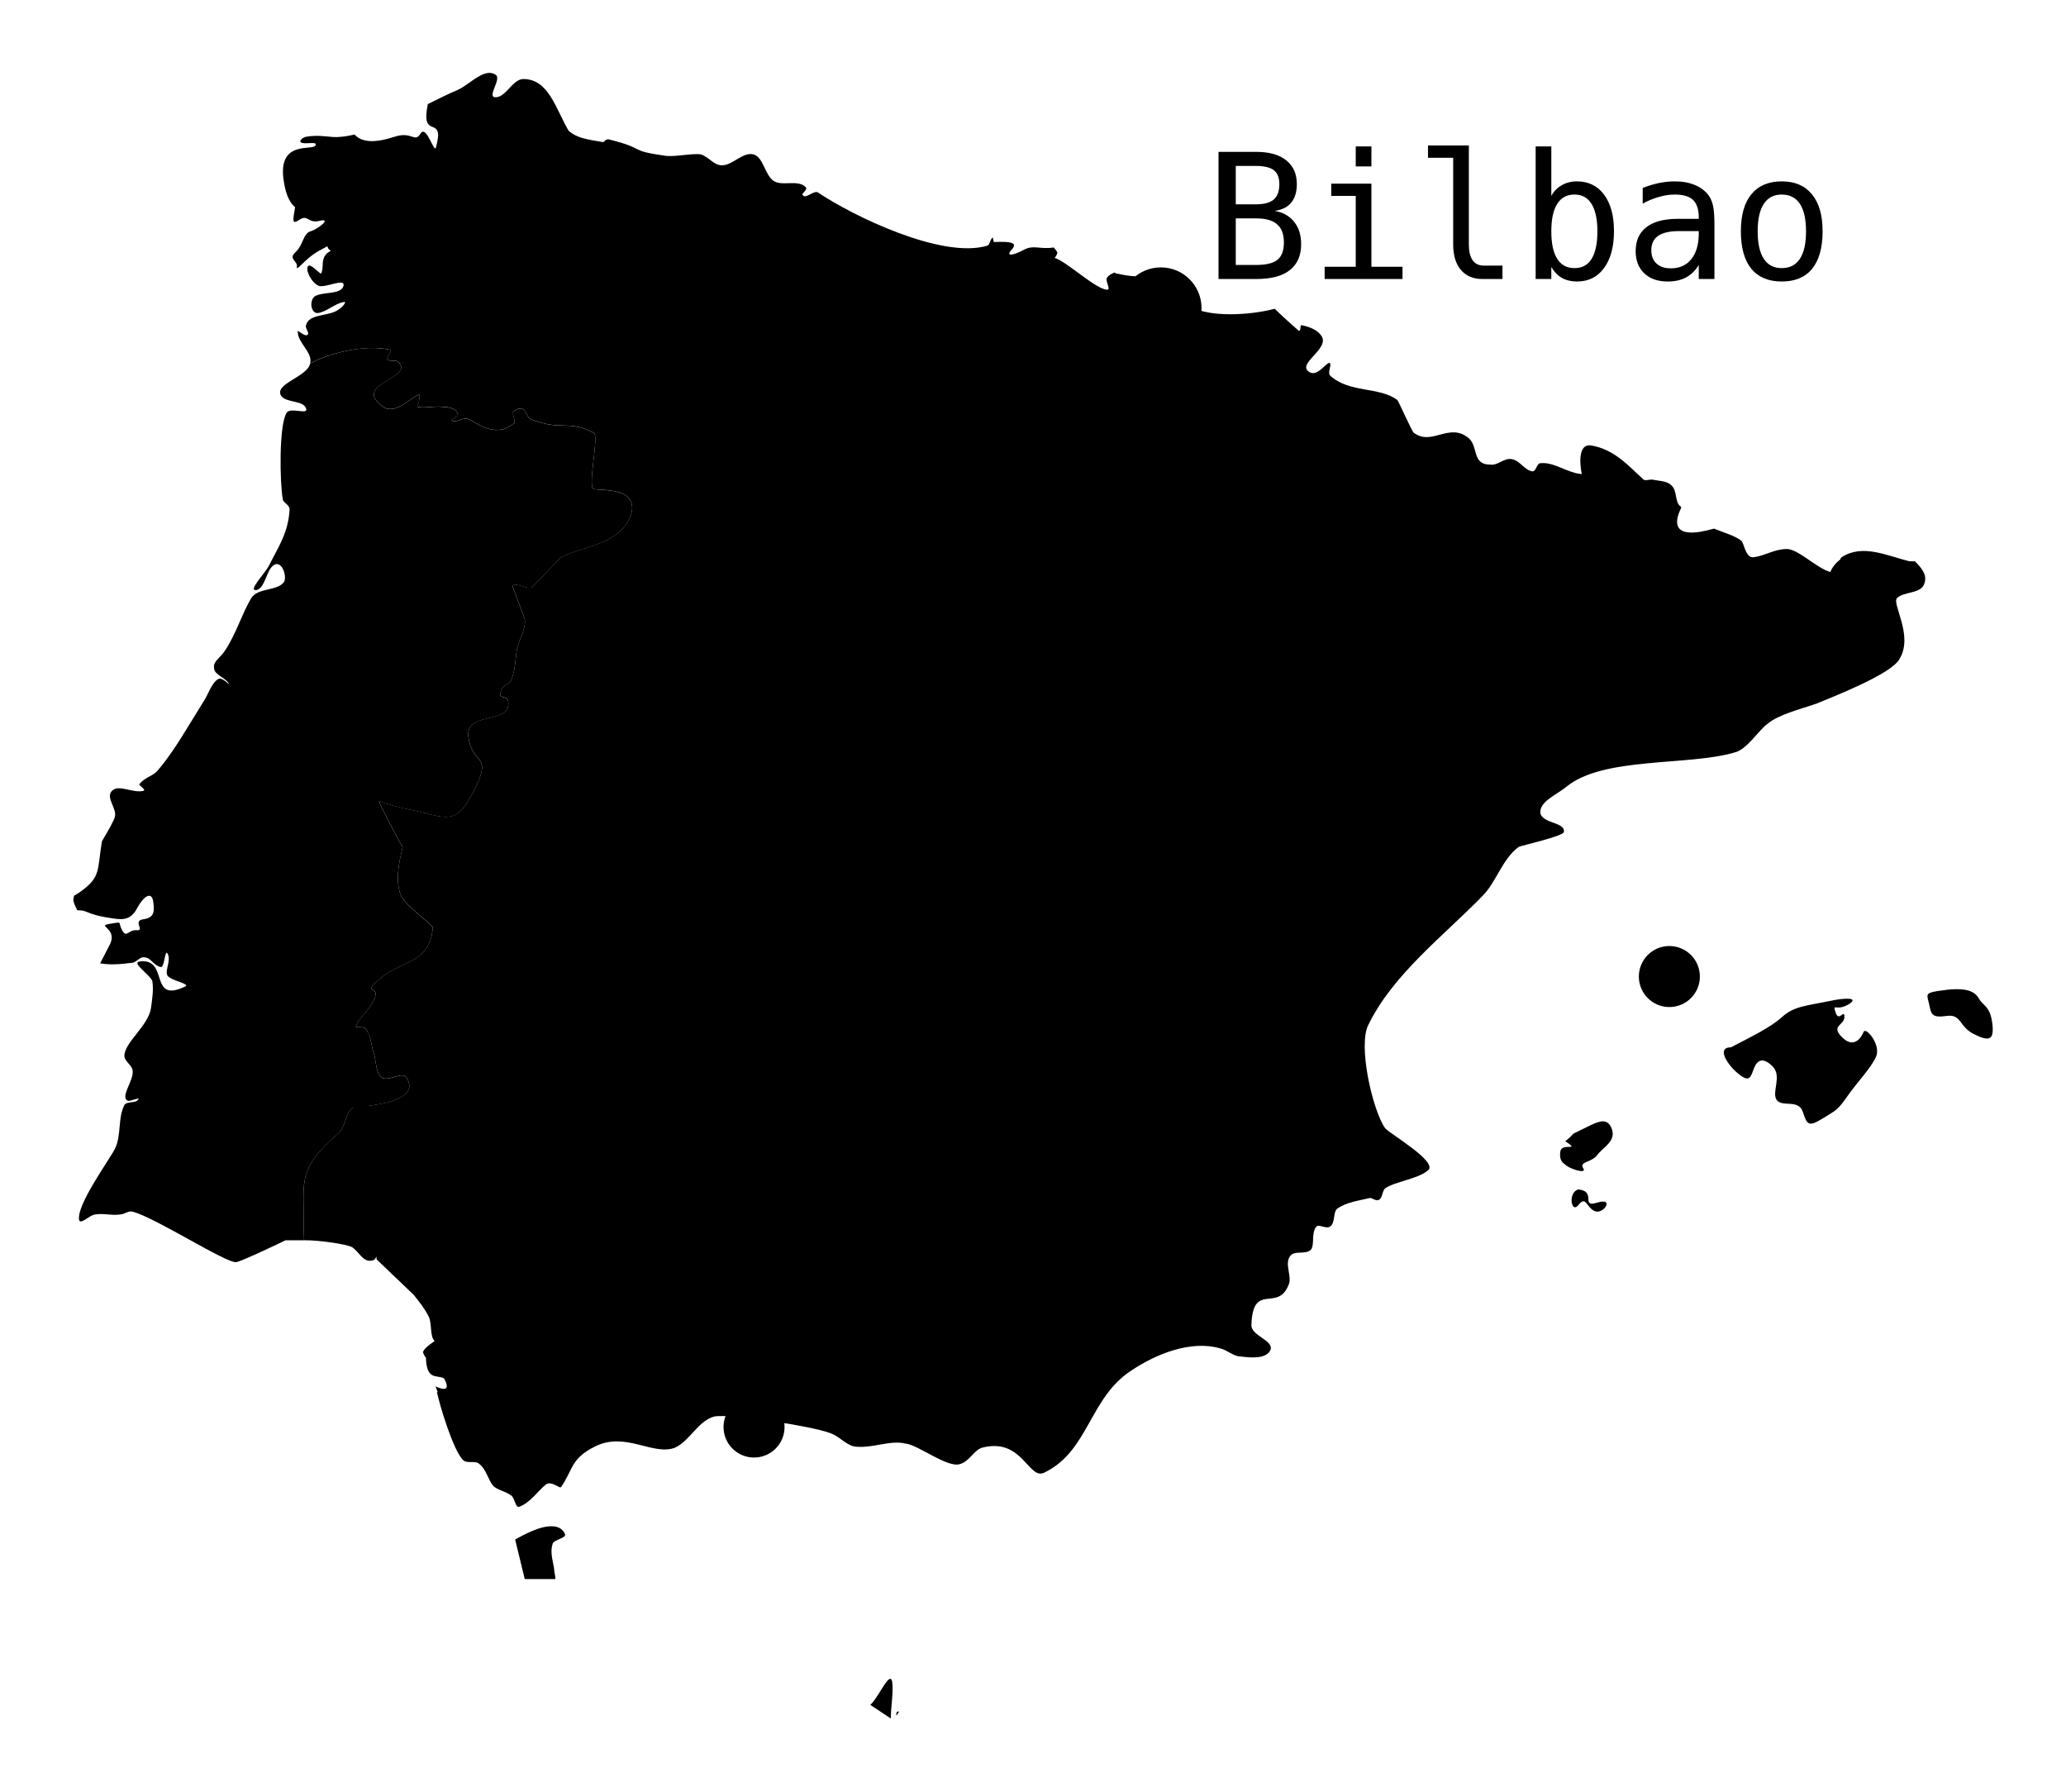
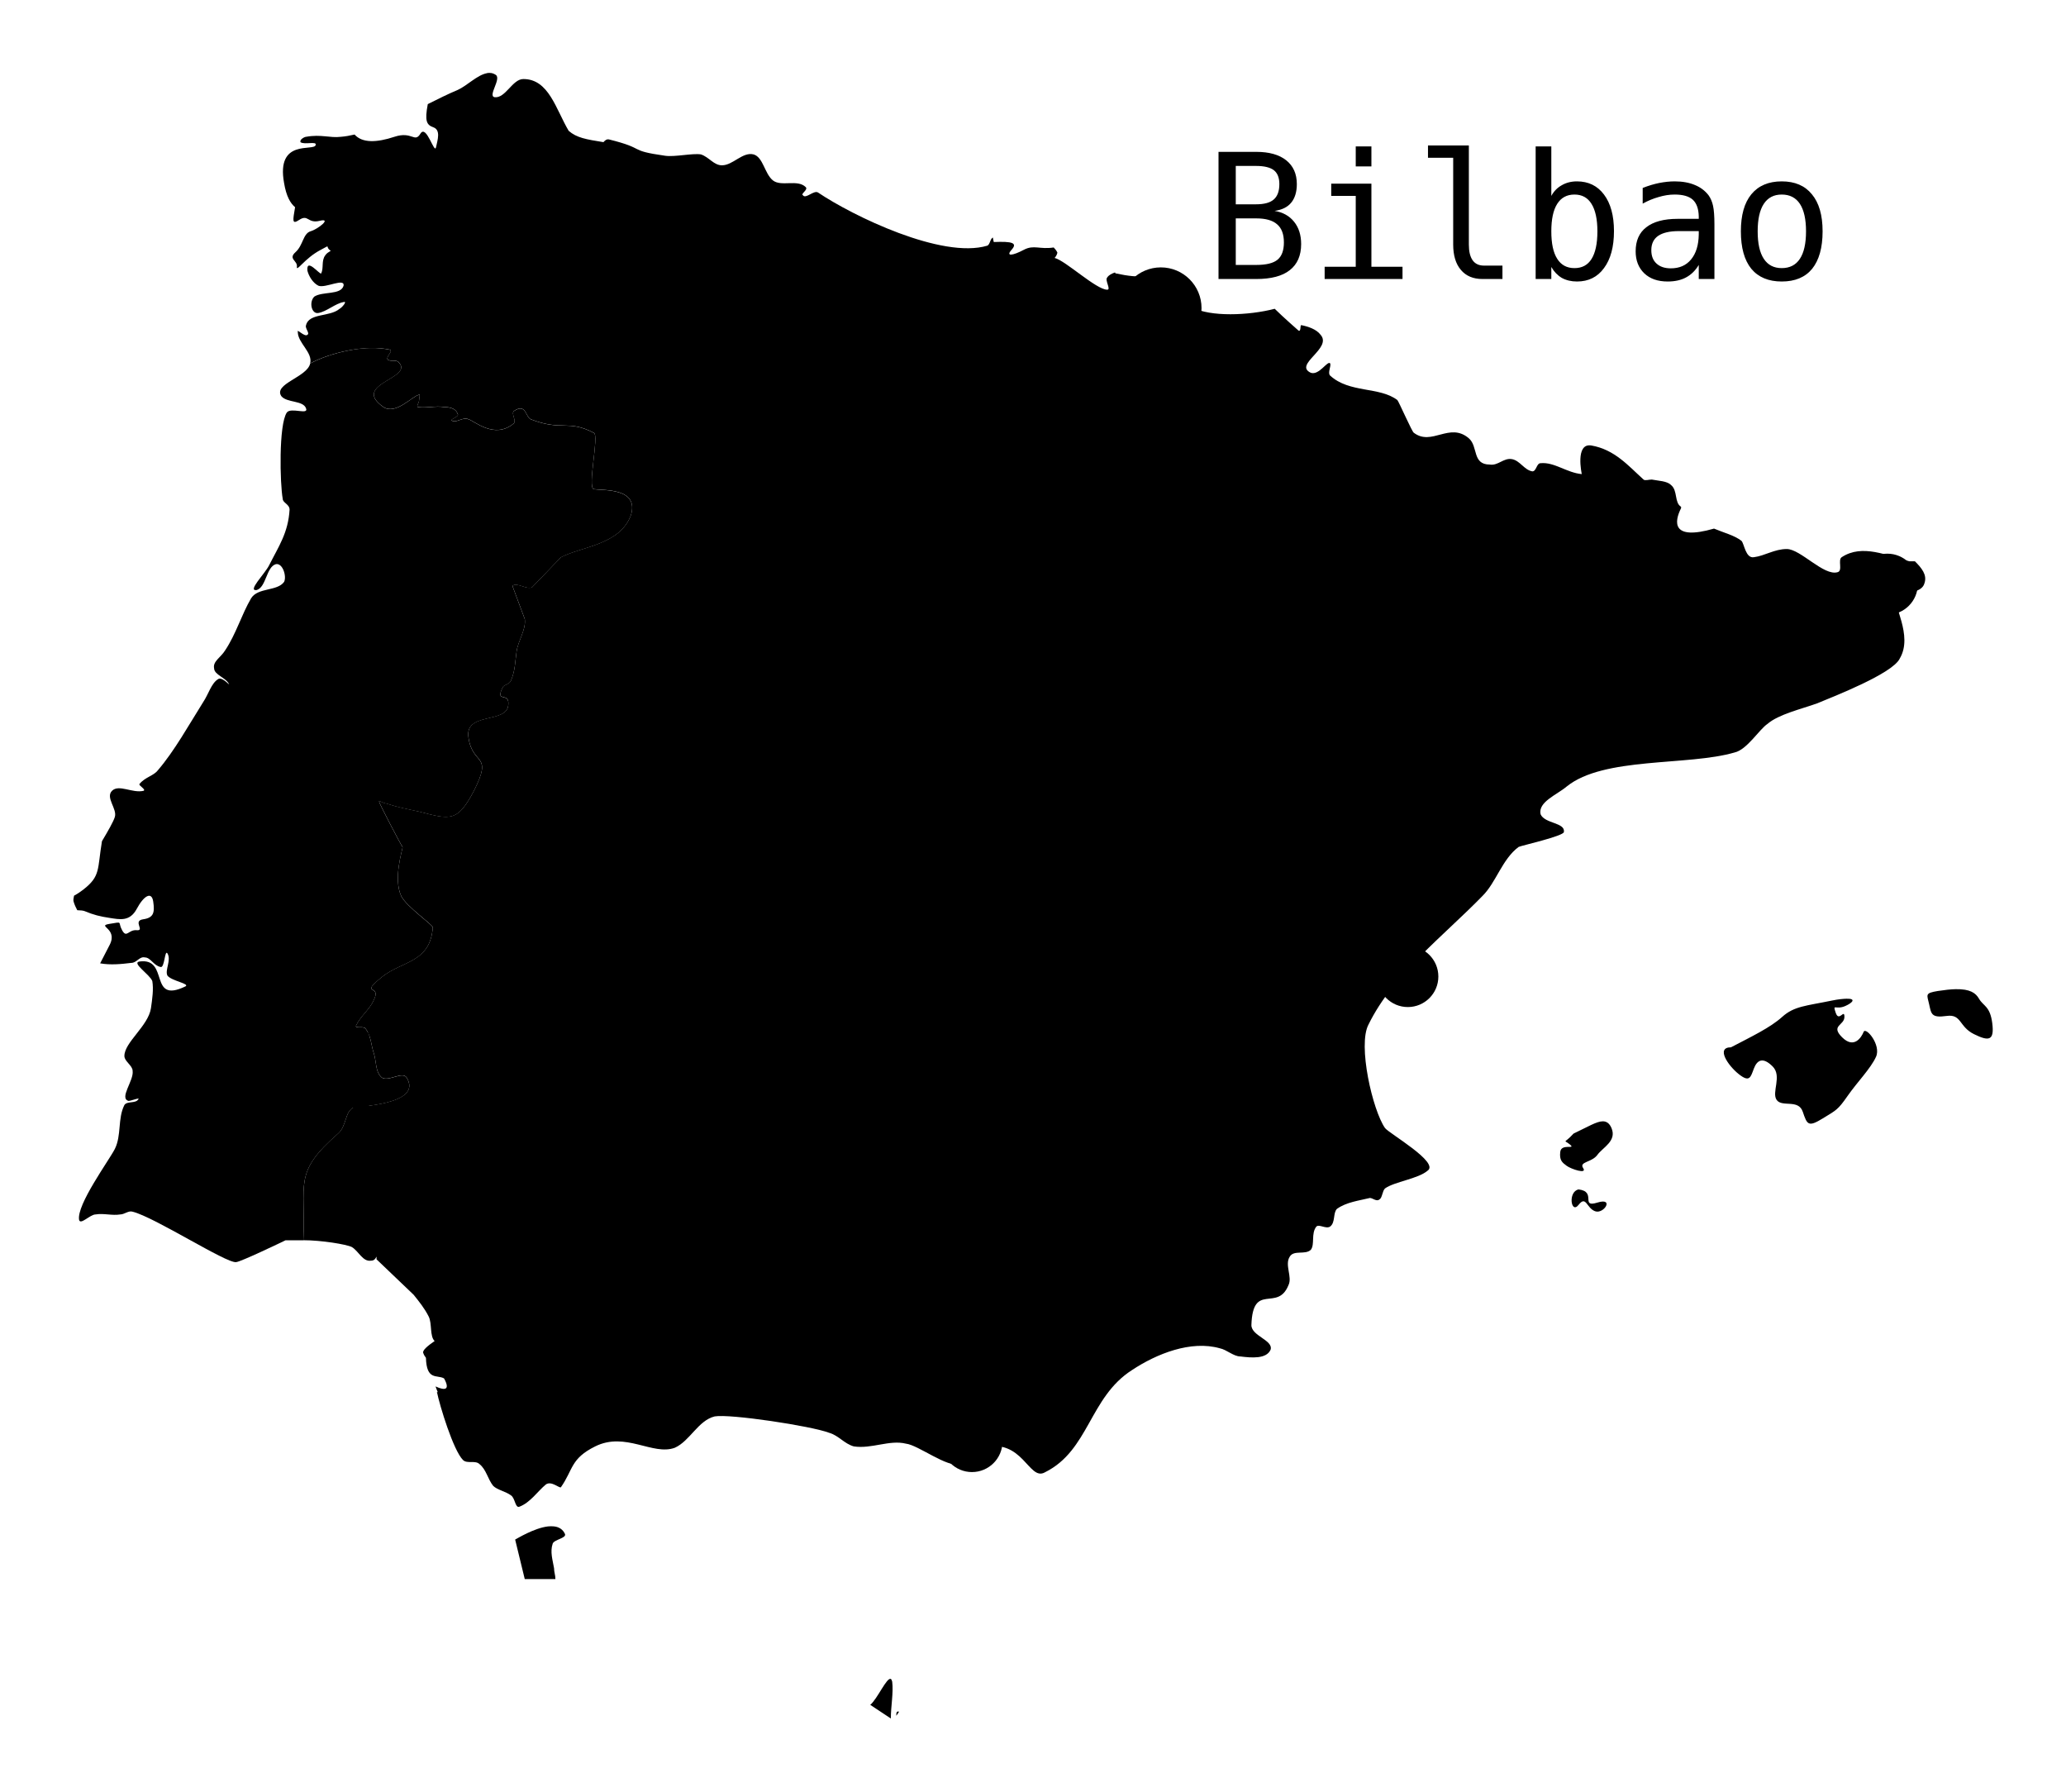
<svg viewBox="114.1 390.8 142.2 123.3" class="iberia" aria-hidden="true">
  <path class="iberia-coast" d="m 147.607,395.839 c -0.666,0.123 -1.376,0.874 -2.016,1.156 -0.62,0.256 -1.313,0.603 -2.047,0.969 -0.222,1.165 -0.081,1.431 0.378,1.594 0.524,0.186 0.301,0.855 0.189,1.375 -0.112,0.52 -0.659,-1.606 -1.071,-0.938 -0.412,0.669 -0.56,-0.19 -1.795,0.219 -1.214,0.401 -2.208,0.441 -2.74,-0.156 -0.33,0.077 -0.637,0.133 -0.945,0.156 -0.758,0.094 -1.352,-0.188 -2.394,0 -0.095,0 -0.473,0.187 -0.378,0.375 0.284,0.188 1.134,-0.095 1.039,0.188 -0.095,0.47 -2.741,-0.477 -2.173,2.625 0.15,0.894 0.423,1.378 0.756,1.656 -0.149,0.908 -0.235,1.218 0.283,0.875 0.635,-0.42 0.57,0.273 1.417,0.062 0.847,-0.21 -0.1,0.561 -0.63,0.719 -0.53,0.158 -0.51,0.965 -1.039,1.437 -0.53,0.473 0.147,0.58 0.094,1 -0.053,0.42 0.526,-0.578 1.638,-1.156 0.776,-0.403 0.242,-0.229 0.693,0.062 -0.148,0.093 -0.296,0.177 -0.378,0.312 -0.284,0.376 -0.094,0.874 -0.283,1.25 -0.095,0.094 -1.04,-1.127 -0.945,-0.188 0.095,0.376 0.377,0.843 0.756,1.031 0.474,0.188 1.827,-0.564 1.732,0 -0.189,0.658 -1.447,0.374 -2.016,0.75 -0.379,0.376 -0.19,1.219 0.283,1.125 0.568,-0.094 1.164,-0.656 1.732,-0.75 0.284,-0.094 -0.094,0.375 -0.283,0.469 -0.663,0.564 -2.11,0.279 -2.299,1.125 -0.095,0.188 0.284,0.562 0.094,0.656 -0.189,0.188 -0.756,-0.469 -0.661,-0.188 0,0.752 1.04,1.404 0.85,2.156 1.421,-0.752 3.807,-1.313 5.512,-0.938 0.189,0.094 -0.284,0.468 -0.189,0.656 0.189,0.188 0.566,-4.9e-4 0.756,0.188 1.137,1.128 -3.312,1.496 -1.039,3.094 0.852,0.564 1.983,-0.75 2.457,-0.844 0.095,-0.094 0,0.281 0,0.375 0,0.188 -0.189,0.375 -0.094,0.469 0.568,0.094 1.227,-0.094 1.795,0 0.379,0 0.85,0.093 0.945,0.469 0.189,0.188 -0.567,0.375 -0.378,0.469 0.284,0.188 0.755,-0.282 1.134,-0.094 0.379,0.094 1.792,1.409 3.118,0.281 0.189,-0.188 -0.189,-0.656 0,-0.844 0.852,-0.564 0.786,0.374 1.165,0.562 2.178,0.846 2.547,-0.002 4.346,0.937 0.379,0.188 -0.474,3.781 0,3.875 0.663,0.094 3.119,-0.099 2.551,1.781 -0.758,2.068 -3.398,2.154 -4.819,2.906 l -1.984,2.062 c -0.379,0.188 -1.07,-0.376 -1.354,-0.094 l 0.85,2.281 c 0.095,0.752 -0.472,1.498 -0.567,2.25 -0.095,0.658 -0.094,1.311 -0.378,1.969 -0.095,0.282 -0.472,0.281 -0.567,0.469 -0.568,1.128 0.473,0.279 0.378,1.219 -0.095,1.316 -3.024,0.464 -2.74,2.25 0.284,1.974 1.704,1.024 0.378,3.656 -1.137,2.162 -1.601,2.002 -3.779,1.438 -0.852,-0.188 -1.415,-0.281 -2.268,-0.562 -0.189,0 -0.567,-0.282 -0.472,-0.094 0,0.094 1.512,3 1.606,3.094 0,0.188 -0.663,2.153 -0.094,3.375 0.379,0.752 2.173,1.968 2.173,2.156 -0.189,2.444 -2.075,2.278 -3.496,3.406 -1.61,1.316 0.001,0.466 -0.567,1.594 -0.284,0.658 -0.944,1.123 -1.228,1.781 0,0.188 0.567,-4.9e-4 0.661,0.187 0.379,0.47 0.377,1.123 0.567,1.687 0.189,0.564 0.093,1.312 0.567,1.687 0.474,0.282 1.417,-0.47 1.701,0 1.137,1.88 -3.496,1.968 -3.685,2.062 -0.568,0.282 -0.471,1.311 -1.039,1.781 -3.126,2.726 -2.204,3.396 -2.394,7.344 1.231,0 2.96,0.281 3.338,0.469 0.474,0.282 0.755,1.032 1.323,0.938 0.189,0 0.283,-0.093 0.378,-0.281 v 0.188 l 2.551,2.437 c 0.379,0.47 0.755,0.936 1.039,1.5 0.241,0.478 0.063,1.366 0.409,1.687 -0.487,0.333 -0.845,0.642 -0.787,0.812 0.044,0.13 0.1,0.231 0.189,0.344 0.042,1.572 0.751,1.154 1.228,1.406 0.012,0.006 0.02,0.024 0.031,0.031 0.409,0.765 0.068,0.836 -0.598,0.531 0.043,0.143 0.105,0.271 0.157,0.406 -0.011,-0.005 -0.063,-0.037 -0.063,-0.031 0.189,0.94 1.132,4.03 1.795,4.687 0.284,0.282 0.85,-7.2e-4 1.134,0.281 0.474,0.376 0.566,1.03 0.945,1.5 0.284,0.282 0.849,0.374 1.228,0.656 0.284,0.188 0.283,0.875 0.567,0.781 0.758,-0.282 1.258,-1.061 1.827,-1.531 0.379,-0.282 0.945,0.282 1.039,0.188 0.852,-1.222 0.657,-1.967 2.362,-2.812 2.084,-1.034 3.965,0.658 5.48,0.094 1.042,-0.47 1.603,-1.874 2.74,-2.156 1.042,-0.188 6.643,0.655 7.874,1.125 0.663,0.188 1.038,0.75 1.701,0.938 1.231,0.188 2.454,-0.469 3.59,-0.188 0.852,0.094 2.864,1.688 3.716,1.406 0.663,-0.188 0.944,-0.937 1.512,-1.125 2.841,-0.752 3.21,2.345 4.346,1.687 3.031,-1.504 3.048,-5.151 5.984,-7.031 1.705,-1.128 4.058,-2.064 6.047,-1.5 0.474,0.094 0.944,0.562 1.417,0.562 0.758,0.094 1.795,0.189 2.079,-0.469 0.189,-0.658 -1.323,-0.936 -1.323,-1.687 0.095,-3.008 1.793,-0.87 2.551,-2.75 0.284,-0.564 -0.284,-1.405 0.094,-1.969 0.284,-0.47 1.07,-0.093 1.449,-0.469 0.284,-0.376 -9.1e-4,-1.124 0.378,-1.594 0.189,-0.188 0.661,0.188 0.945,0 0.379,-0.282 0.188,-0.937 0.472,-1.219 0.663,-0.47 1.51,-0.562 2.268,-0.75 0.189,0 0.472,0.282 0.661,0.094 0.189,-0.094 0.189,-0.562 0.378,-0.75 0.663,-0.47 2.266,-0.655 2.929,-1.219 0.852,-0.564 -2.645,-2.561 -2.929,-2.937 -0.852,-1.222 -1.892,-5.715 -1.134,-7.125 1.705,-3.478 5.19,-6.118 7.842,-8.844 0.947,-0.94 1.352,-2.529 2.488,-3.375 0.189,-0.094 3.118,-0.749 3.118,-1.031 0.095,-0.658 -1.322,-0.561 -1.606,-1.219 -0.189,-0.846 1.132,-1.342 1.795,-1.906 2.557,-2.068 8.339,-1.404 11.559,-2.344 0.852,-0.188 1.699,-1.593 2.268,-1.969 0.758,-0.658 2.36,-1.03 3.401,-1.406 1.137,-0.47 5.227,-2.06 5.701,-3.094 0.947,-1.598 -0.568,-3.78 -0.189,-4.156 0.474,-0.47 1.7,-0.279 1.89,-1.031 0.189,-0.564 -0.188,-1.03 -0.661,-1.5 h -0.378 c -1.515,-0.376 -3.241,-1.221 -4.661,-0.281 -0.284,0.188 0.095,0.937 -0.283,1.031 -0.947,0.282 -2.549,-1.594 -3.496,-1.594 -0.852,0 -1.51,0.469 -2.268,0.563 -0.568,0.094 -0.661,-0.937 -0.85,-1.125 -0.474,-0.376 -1.227,-0.562 -1.89,-0.844 -2.936,0.846 -2.741,-0.466 -2.268,-1.406 v -0.094 c -0.474,-0.282 -0.219,-1.124 -0.693,-1.5 -0.284,-0.282 -0.849,-0.281 -1.323,-0.375 -0.189,0 -0.472,0.094 -0.567,0 -1.042,-0.94 -1.98,-2.062 -3.59,-2.344 -1.137,-0.188 -0.661,1.969 -0.661,1.969 -1.042,-0.094 -1.887,-0.844 -2.835,-0.75 -0.284,0 -0.283,0.562 -0.567,0.562 -0.568,-0.094 -0.849,-0.75 -1.417,-0.844 -0.568,-0.094 -0.944,0.469 -1.512,0.375 -1.231,0 -0.786,-1.248 -1.449,-1.812 -1.326,-1.128 -2.548,0.565 -3.779,-0.375 -0.095,0 -1.039,-2.156 -1.134,-2.25 -1.231,-0.94 -3.304,-0.466 -4.63,-1.688 -0.189,-0.188 0.095,-0.656 0,-0.844 -0.189,-0.188 -0.755,0.844 -1.323,0.656 -1.231,-0.564 1.514,-1.685 0.661,-2.625 -0.284,-0.376 -0.849,-0.562 -1.323,-0.656 -0.095,0 4.6e-4,0.469 -0.189,0.375 0,0 -1.07,-0.936 -1.638,-1.5 -1.8,0.47 -4.438,0.564 -5.669,-0.094 -0.474,-0.282 -0.755,-0.937 -1.323,-1.219 -0.189,-0.141 -0.473,-0.059 -0.756,0 -0.348,-0.169 -0.702,-0.324 -1.008,-0.438 -0.099,-0.186 -0.141,-0.369 -0.157,-0.5 -0.528,0.064 -1.163,0.004 -2.047,-0.188 -0.013,-0.023 -0.02,-0.04 -0.032,-0.062 -0.216,0.075 -0.419,0.17 -0.535,0.344 -0.189,0.188 0.284,0.844 0,0.844 -0.758,0 -2.864,-1.999 -3.622,-2.187 0.095,-0.094 0.189,-0.281 0.189,-0.375 -0.064,-0.128 -0.155,-0.247 -0.252,-0.344 -0.967,0.149 -1.367,-0.203 -2.047,0.156 -0.794,0.42 -1.274,0.473 -0.85,0 0.424,-0.473 0.043,-0.584 -1.228,-0.531 -0.036,-0.12 -0.04,-0.206 -0.063,-0.312 -0.189,0.094 -0.189,0.469 -0.378,0.562 -3.126,0.94 -9.285,-2.058 -11.653,-3.656 -0.284,-0.188 -0.85,0.469 -1.039,0.188 -0.189,-0.094 0.378,-0.375 0.189,-0.562 -0.568,-0.564 -1.699,0.001 -2.268,-0.469 -0.568,-0.47 -0.66,-1.593 -1.323,-1.781 -0.758,-0.188 -1.416,0.75 -2.173,0.75 -0.568,0 -0.88,-0.562 -1.449,-0.75 -0.568,-0.094 -1.794,0.188 -2.457,0.094 -2.652,-0.376 -1.222,-0.467 -3.874,-1.125 -0.152,-0.03 -0.266,0.06 -0.378,0.188 -1.192,-0.192 -1.849,-0.3 -2.394,-0.781 -0.883,-1.488 -1.363,-3.562 -3.118,-3.562 -0.758,0 -1.227,1.344 -1.984,1.25 -0.474,-0.094 0.473,-1.249 0.094,-1.531 -0.213,-0.141 -0.408,-0.166 -0.63,-0.125 z m 101.097,63.031 c -0.335,0.006 -0.742,0.051 -1.228,0.125 -0.899,0.149 -0.748,0.238 -0.598,0.906 0.15,0.669 0.148,0.961 1.197,0.812 1.048,-0.149 0.841,0.73 1.89,1.25 1.048,0.52 1.41,0.439 1.26,-0.75 -0.15,-1.189 -0.614,-1.167 -0.913,-1.687 -0.225,-0.39 -0.602,-0.674 -1.606,-0.656 z m -7.496,0.656 c -0.221,0.006 -0.559,0.032 -1.008,0.125 -1.797,0.372 -2.609,0.382 -3.433,1.125 -0.824,0.743 -2.105,1.351 -3.527,2.094 -1.048,0 -0.213,1.249 0.535,1.844 0.749,0.594 0.815,0.219 1.039,-0.375 0.225,-0.594 0.617,-0.825 1.291,-0.156 0.674,0.669 -0.091,1.792 0.283,2.312 0.374,0.52 1.496,-0.079 1.795,0.812 0.3,0.892 0.381,1.063 1.354,0.469 0.973,-0.594 1.058,-0.597 1.732,-1.562 0.674,-0.966 1.578,-1.87 1.953,-2.687 0.374,-0.817 -0.701,-2.09 -0.85,-1.719 -0.15,0.371 -0.657,1.192 -1.48,0.375 -0.824,-0.817 0.157,-0.812 0.157,-1.406 0,-0.594 -0.374,0.387 -0.598,-0.281 -0.225,-0.669 -0.013,-0.172 0.661,-0.469 0.505,-0.223 0.758,-0.517 0.094,-0.5 z m -16.787,8.437 c -0.427,0 -1.033,0.379 -2.016,0.844 -0.674,0.743 -0.701,0.378 -0.252,0.75 0.449,0.371 -0.587,-0.094 -0.661,0.5 -0.075,0.594 0.141,0.746 0.441,0.969 0.3,0.223 1.433,0.602 1.134,0.156 -0.3,-0.446 0.602,-0.386 0.976,-0.906 0.374,-0.52 1.351,-0.952 0.976,-1.844 -0.14,-0.334 -0.342,-0.469 -0.598,-0.469 z m -1.669,4.687 c -0.749,0.149 -0.524,1.731 0,1.062 0.524,-0.669 0.535,0.215 1.134,0.438 0.599,0.223 1.356,-0.965 0.157,-0.594 -1.198,0.371 -0.018,-0.758 -1.291,-0.906 z m -70.927,23.188 c -0.963,0.112 -2.143,0.845 -2.268,0.906 l 0.661,2.719 h 2.11 c 0,-0.282 -0.094,-0.468 -0.094,-0.75 -0.095,-0.564 -0.284,-1.123 -0.094,-1.687 0.095,-0.282 0.945,-0.374 0.85,-0.656 -0.142,-0.329 -0.424,-0.497 -0.756,-0.531 -0.124,-0.013 -0.272,-0.016 -0.409,0 z m 23.59,10.5 c -0.28,-0.138 -0.92,1.37 -1.417,1.781 l 1.417,0.938 c 0,-0.846 0.189,-1.779 0.094,-2.531 -0.024,-0.094 -0.054,-0.168 -0.094,-0.188 z m 0.441,2.25 c -0.035,0.024 -0.063,0.093 -0.063,0.188 v 0.094 l 0.189,-0.281 c -0.047,0 -0.09,-0.024 -0.126,0 z" />
  <path class="pt-soon" d="m 139.574,414.749 c -1.452,0.035 -3.06,0.499 -4.126,1.062 -0.189,0.94 -2.552,1.404 -1.984,2.25 0.379,0.47 1.511,0.28 1.701,0.844 0.189,0.47 -1.039,-0.095 -1.323,0.281 -0.568,0.846 -0.473,4.904 -0.283,5.937 0,0.282 0.472,0.374 0.472,0.75 -0.095,1.598 -0.754,2.528 -1.417,3.844 -0.284,0.564 -1.513,1.781 -0.85,1.687 0.663,-0.188 0.66,-1.593 1.323,-1.781 0.474,-0.094 0.756,0.843 0.567,1.219 -0.474,0.658 -1.794,0.373 -2.268,1.125 -0.663,1.128 -1.037,2.466 -1.795,3.594 -0.284,0.47 -0.851,0.749 -0.756,1.219 0,0.47 0.85,0.655 1.039,1.125 -0.098,-0.08 -0.525,-0.528 -0.756,-0.375 -0.474,0.282 -0.66,1.03 -1.039,1.594 -0.947,1.504 -1.982,3.372 -3.118,4.687 -0.284,0.376 -0.881,0.468 -1.26,0.938 -0.095,0.094 0.473,0.375 0.283,0.469 -0.758,0.188 -1.7,-0.47 -2.173,0 -0.474,0.47 0.378,1.248 0.189,1.812 -0.091,0.301 -0.452,0.935 -0.882,1.656 -0.322,1.94 -0.09,2.394 -1.26,3.312 -0.181,0.142 -0.403,0.3 -0.661,0.438 -0.036,0.167 -0.063,0.303 -0.031,0.406 0.06,0.208 0.147,0.399 0.252,0.594 0.219,0.002 0.413,0.025 0.504,0.062 0.635,0.263 1.044,0.364 1.732,0.469 0.688,0.105 1.382,0.268 1.858,-0.625 0.477,-0.893 1.028,-1.236 1.134,-0.5 0.106,0.736 0.048,1.114 -0.693,1.219 -0.741,0.105 0.142,0.803 -0.441,0.75 -0.582,-0.052 -0.69,0.578 -1.008,0 -0.318,-0.578 0.103,-0.595 -0.85,-0.438 -0.953,0.158 0.582,0.282 0,1.438 -0.145,0.288 -0.382,0.746 -0.661,1.281 0.702,0.126 1.454,0.054 2.142,-0.031 0.379,0 0.566,-0.469 0.945,-0.375 0.379,0 0.597,0.562 1.071,0.656 0.284,0.094 0.283,-1.219 0.472,-0.938 0.284,0.47 -0.189,1.155 0,1.531 0.284,0.376 1.607,0.562 1.228,0.75 -2.557,1.222 -1.066,-2.001 -3.15,-1.719 -0.568,0.094 0.692,0.874 0.882,1.344 0.095,0.564 2.5e-4,1.217 -0.094,1.875 -0.189,1.222 -1.827,2.341 -1.827,3.281 0,0.376 0.567,0.655 0.567,1.031 0.095,0.658 -0.946,1.874 -0.283,2.062 0.189,0 0.851,-0.282 0.661,-0.094 -0.189,0.282 -0.755,0.093 -0.945,0.375 -0.474,0.94 -0.188,2.091 -0.661,3.031 -0.379,0.752 -2.646,3.841 -2.457,4.875 0.095,0.376 0.755,-0.375 1.134,-0.375 0.568,-0.094 1.132,0.094 1.701,0 0.284,0 0.566,-0.281 0.85,-0.188 1.515,0.376 6.455,3.563 7.118,3.469 0.284,0 3.212,-1.406 3.401,-1.5 h 1.228 c 0.189,-3.948 -0.732,-4.618 2.394,-7.344 0.568,-0.47 0.471,-1.499 1.039,-1.781 0.189,-0.094 4.822,-0.183 3.685,-2.062 -0.284,-0.47 -1.227,0.282 -1.701,0 -0.474,-0.376 -0.377,-1.124 -0.567,-1.687 -0.189,-0.564 -0.188,-1.217 -0.567,-1.687 -0.095,-0.188 -0.661,4.9e-4 -0.661,-0.187 0.284,-0.658 0.944,-1.123 1.228,-1.781 0.568,-1.128 -1.043,-0.278 0.567,-1.594 1.421,-1.128 3.307,-0.962 3.496,-3.406 0,-0.188 -1.794,-1.404 -2.173,-2.156 -0.568,-1.222 0.094,-3.187 0.094,-3.375 -0.095,-0.094 -1.606,-3 -1.606,-3.094 -0.095,-0.188 0.283,0.094 0.472,0.094 0.852,0.282 1.415,0.375 2.268,0.562 2.178,0.564 2.643,0.724 3.779,-1.438 1.326,-2.632 -0.094,-1.682 -0.378,-3.656 -0.284,-1.786 2.645,-0.934 2.74,-2.25 0.095,-0.94 -0.946,-0.091 -0.378,-1.219 0.095,-0.188 0.472,-0.187 0.567,-0.469 0.284,-0.658 0.283,-1.311 0.378,-1.969 0.095,-0.752 0.662,-1.498 0.567,-2.25 l -0.85,-2.281 c 0.284,-0.282 0.975,0.282 1.354,0.094 l 1.984,-2.062 c 1.421,-0.752 4.061,-0.838 4.819,-2.906 0.568,-1.88 -1.888,-1.687 -2.551,-1.781 -0.474,-0.094 0.379,-3.687 0,-3.875 -1.8,-0.94 -2.168,-0.092 -4.346,-0.937 -0.379,-0.188 -0.313,-1.126 -1.165,-0.562 -0.189,0.188 0.189,0.656 0,0.844 -1.326,1.128 -2.739,-0.187 -3.118,-0.281 -0.379,-0.188 -0.85,0.282 -1.134,0.094 -0.189,-0.094 0.567,-0.281 0.378,-0.469 -0.095,-0.376 -0.566,-0.469 -0.945,-0.469 -0.568,-0.094 -1.227,0.094 -1.795,0 -0.095,-0.094 0.094,-0.281 0.094,-0.469 0,-0.094 0.095,-0.469 0,-0.375 -0.474,0.094 -1.604,1.408 -2.457,0.844 -2.273,-1.598 2.176,-1.966 1.039,-3.094 -0.189,-0.188 -0.566,4.9e-4 -0.756,-0.188 -0.095,-0.188 0.378,-0.562 0.189,-0.656 -0.426,-0.094 -0.902,-0.137 -1.386,-0.125 z" />
  <g class="allies">
-     <circle class="ally" cx="242" cy="431" r="2.1" />
-     <circle class="ally" cx="229" cy="458" r="2.1" />
+     <circle class="ally" cx="244" cy="431" r="2.1" />
+     <circle class="ally" cx="211" cy="458" r="2.1" />
    <circle class="ally" cx="213" cy="427" r="2.1" />
-     <circle class="ally" cx="166" cy="489" r="2.1" />
-     <circle class="ally" cx="180" cy="488" r="2.1" />
+     <circle class="ally" cx="166" cy="483" r="2.1" />
+     <circle class="ally" cx="181" cy="490" r="2.1" />
    <circle class="ally" cx="146" cy="403" r="2.1" />
  </g>
  <g class="plants">
    <circle class="plant" cx="186" cy="446" r="2.8" />
    <circle class="plant" cx="194" cy="412" r="2.8" />
  </g>
  <g class="map-labels" font-family="JetBrains Mono, monospace">
    <text class="map-label" x="186" y="440">Madrid</text>
    <text class="map-label" x="197" y="410">Bilbao</text>
    <text class="map-label pt-label" x="128" y="471">Lisboa</text>
  </g>
</svg>
